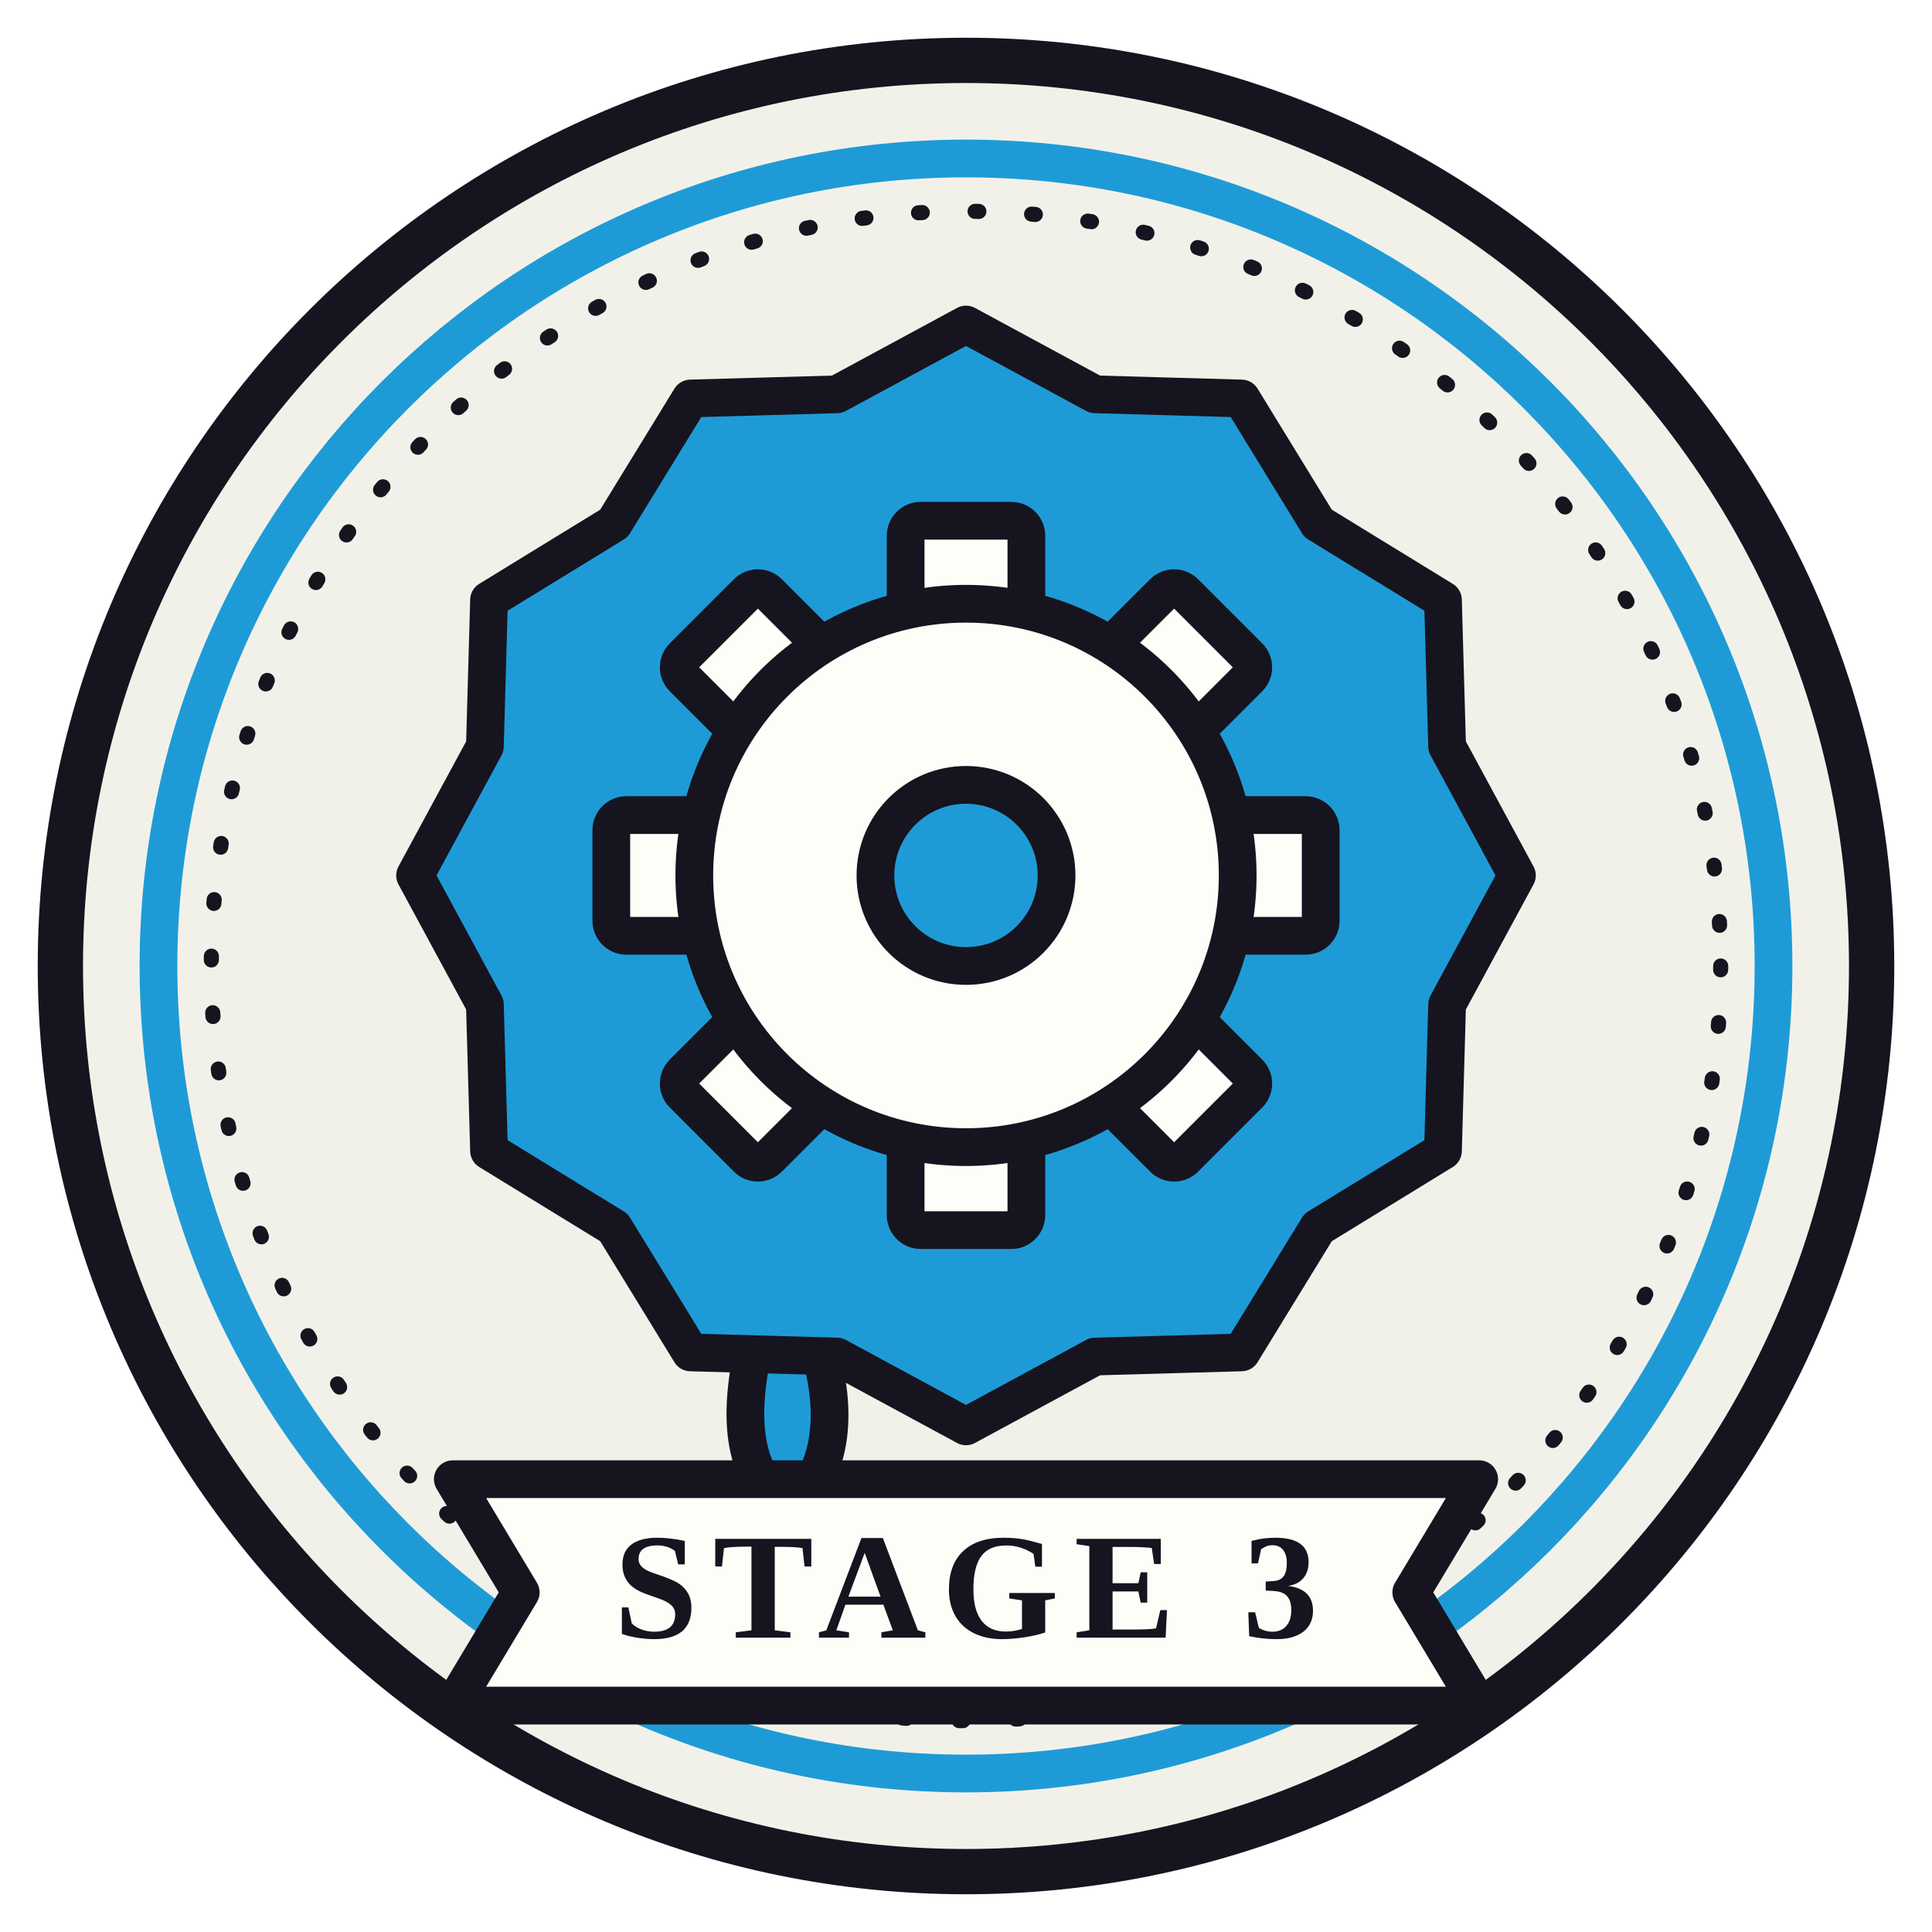
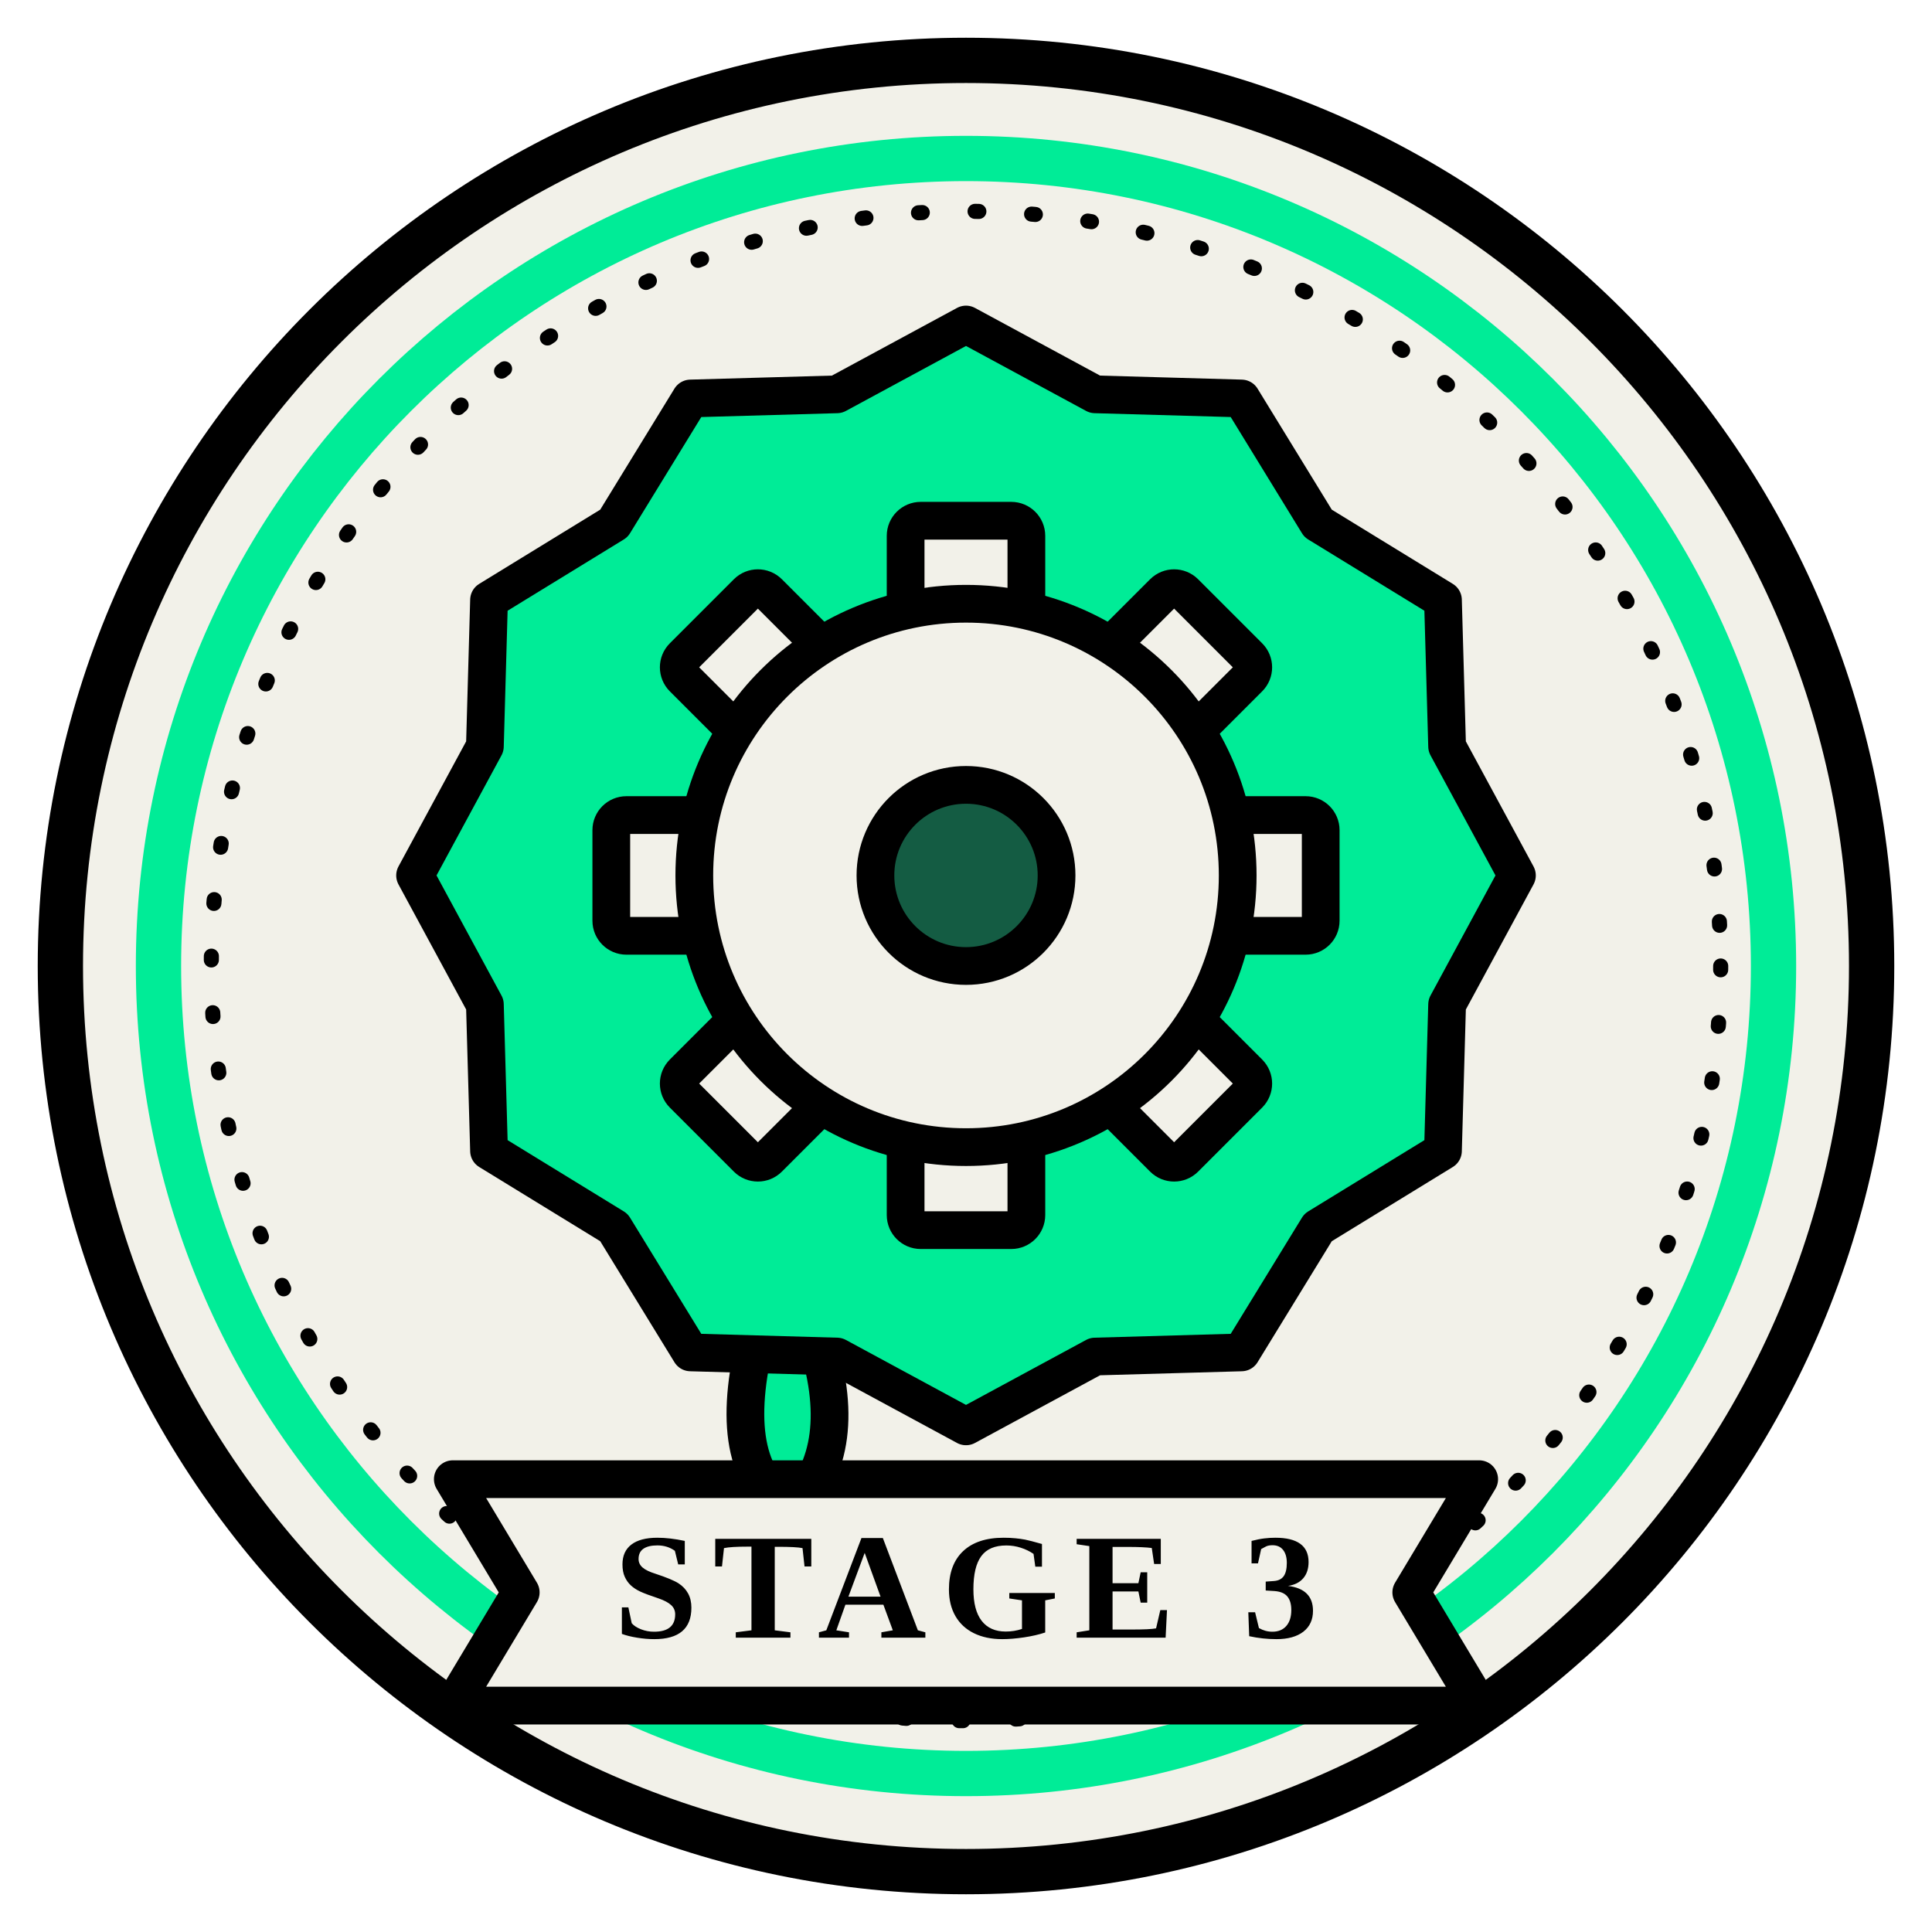
<svg xmlns="http://www.w3.org/2000/svg" viewBox="0 0 512 512" width="512" height="512" role="img" aria-label="Book of NEAR, stage 3 badge: Wasm">
-   <circle cx="256" cy="256" r="240" fill="#f2f1e9" stroke="#16141f" stroke-width="12" />
-   <circle cx="256" cy="256" r="214" fill="none" stroke="#1e9bd7" stroke-width="10" />
-   <circle cx="256" cy="256" r="200" fill="none" stroke="#16141f" stroke-width="4" stroke-dasharray="1 14" stroke-linecap="round" />
-   <path d="M200 356 q-8 34 10 44 q16 -16 6 -46" fill="#1e9bd7" stroke="#16141f" stroke-width="10" stroke-linejoin="round" />
-   <path d="M402.0 232.0 L383.5 266.2 L382.4 305.0 L349.3 325.3 L329.0 358.4 L290.2 359.5 L256.0 378.0 L221.8 359.5 L183.0 358.4 L162.7 325.3 L129.6 305.0 L128.5 266.2 L110.0 232.0 L128.5 197.8 L129.6 159.0 L162.7 138.7 L183.0 105.6 L221.8 104.5 L256.0 86.0 L290.2 104.5 L329.0 105.6 L349.3 138.7 L382.4 159.0 L383.5 197.8 Z" fill="#1e9bd7" stroke="#16141f" stroke-width="10" stroke-linejoin="round" />
-   <rect x="240" y="138" width="32" height="34" rx="4" transform="rotate(0 256 232)" fill="#fffdf7" stroke="#16141f" stroke-width="10" stroke-linejoin="round" />
-   <rect x="240" y="138" width="32" height="34" rx="4" transform="rotate(45 256 232)" fill="#fffdf7" stroke="#16141f" stroke-width="10" stroke-linejoin="round" />
-   <rect x="240" y="138" width="32" height="34" rx="4" transform="rotate(90 256 232)" fill="#fffdf7" stroke="#16141f" stroke-width="10" stroke-linejoin="round" />
-   <rect x="240" y="138" width="32" height="34" rx="4" transform="rotate(135 256 232)" fill="#fffdf7" stroke="#16141f" stroke-width="10" stroke-linejoin="round" />
-   <rect x="240" y="138" width="32" height="34" rx="4" transform="rotate(180 256 232)" fill="#fffdf7" stroke="#16141f" stroke-width="10" stroke-linejoin="round" />
-   <rect x="240" y="138" width="32" height="34" rx="4" transform="rotate(225 256 232)" fill="#fffdf7" stroke="#16141f" stroke-width="10" stroke-linejoin="round" />
-   <rect x="240" y="138" width="32" height="34" rx="4" transform="rotate(270 256 232)" fill="#fffdf7" stroke="#16141f" stroke-width="10" stroke-linejoin="round" />
-   <rect x="240" y="138" width="32" height="34" rx="4" transform="rotate(315 256 232)" fill="#fffdf7" stroke="#16141f" stroke-width="10" stroke-linejoin="round" />
-   <circle cx="256" cy="232" r="72" fill="#fffdf7" stroke="#16141f" stroke-width="10" stroke-linejoin="round" />
-   <circle cx="256" cy="232" r="24" fill="#1e9bd7" stroke="#16141f" stroke-width="10" stroke-linejoin="round" />
-   <path d="M120 392 h272 l-18 30 l18 30 h-272 l18 -30 z" fill="#fffdf7" stroke="#16141f" stroke-width="10" stroke-linejoin="round" />
-   <text x="256" y="434" text-anchor="middle" font-family="Georgia, 'Times New Roman', serif" font-size="40" font-weight="700" letter-spacing="4" fill="#16141f">STAGE 3</text>
+   <circle cx="256" cy="256" r="240" fill="#f2f1e9" stroke="#000000" stroke-width="12" />
+   <circle cx="256" cy="256" r="214" fill="none" stroke="#00ec97" stroke-width="12" />
+   <circle cx="256" cy="256" r="200" fill="none" stroke="#000000" stroke-width="4" stroke-dasharray="1 14" stroke-linecap="round" />
+   <path d="M200 356 q-8 34 10 44 q16 -16 6 -46" fill="#00ec97" stroke="#000000" stroke-width="10" stroke-linejoin="round" />
+   <path d="M402.0 232.0 L383.5 266.2 L382.4 305.0 L349.3 325.3 L329.0 358.4 L290.2 359.5 L256.0 378.0 L221.8 359.5 L183.0 358.4 L162.7 325.3 L129.6 305.0 L128.5 266.2 L110.0 232.0 L128.5 197.8 L129.6 159.0 L162.7 138.7 L183.0 105.6 L221.8 104.5 L256.0 86.0 L290.2 104.5 L329.0 105.6 L349.3 138.7 L382.4 159.0 L383.5 197.8 Z" fill="#00ec97" stroke="#000000" stroke-width="10" stroke-linejoin="round" />
+   <rect x="240" y="138" width="32" height="34" rx="4" transform="rotate(0 256 232)" fill="#f2f1e9" stroke="#000000" stroke-width="10" stroke-linejoin="round" />
+   <rect x="240" y="138" width="32" height="34" rx="4" transform="rotate(45 256 232)" fill="#f2f1e9" stroke="#000000" stroke-width="10" stroke-linejoin="round" />
+   <rect x="240" y="138" width="32" height="34" rx="4" transform="rotate(90 256 232)" fill="#f2f1e9" stroke="#000000" stroke-width="10" stroke-linejoin="round" />
+   <rect x="240" y="138" width="32" height="34" rx="4" transform="rotate(135 256 232)" fill="#f2f1e9" stroke="#000000" stroke-width="10" stroke-linejoin="round" />
+   <rect x="240" y="138" width="32" height="34" rx="4" transform="rotate(180 256 232)" fill="#f2f1e9" stroke="#000000" stroke-width="10" stroke-linejoin="round" />
+   <rect x="240" y="138" width="32" height="34" rx="4" transform="rotate(225 256 232)" fill="#f2f1e9" stroke="#000000" stroke-width="10" stroke-linejoin="round" />
+   <rect x="240" y="138" width="32" height="34" rx="4" transform="rotate(270 256 232)" fill="#f2f1e9" stroke="#000000" stroke-width="10" stroke-linejoin="round" />
+   <rect x="240" y="138" width="32" height="34" rx="4" transform="rotate(315 256 232)" fill="#f2f1e9" stroke="#000000" stroke-width="10" stroke-linejoin="round" />
+   <circle cx="256" cy="232" r="72" fill="#f2f1e9" stroke="#000000" stroke-width="10" stroke-linejoin="round" />
+   <circle cx="256" cy="232" r="24" fill="#145c43" stroke="#000000" stroke-width="10" stroke-linejoin="round" />
+   <path d="M120 392 h272 l-18 30 l18 30 h-272 l18 -30 z" fill="#f2f1e9" stroke="#000000" stroke-width="10" stroke-linejoin="round" />
+   <text x="256" y="434" text-anchor="middle" font-family="Georgia, 'Times New Roman', serif" font-size="40" font-weight="700" letter-spacing="4" fill="#000000">STAGE 3</text>
</svg>
